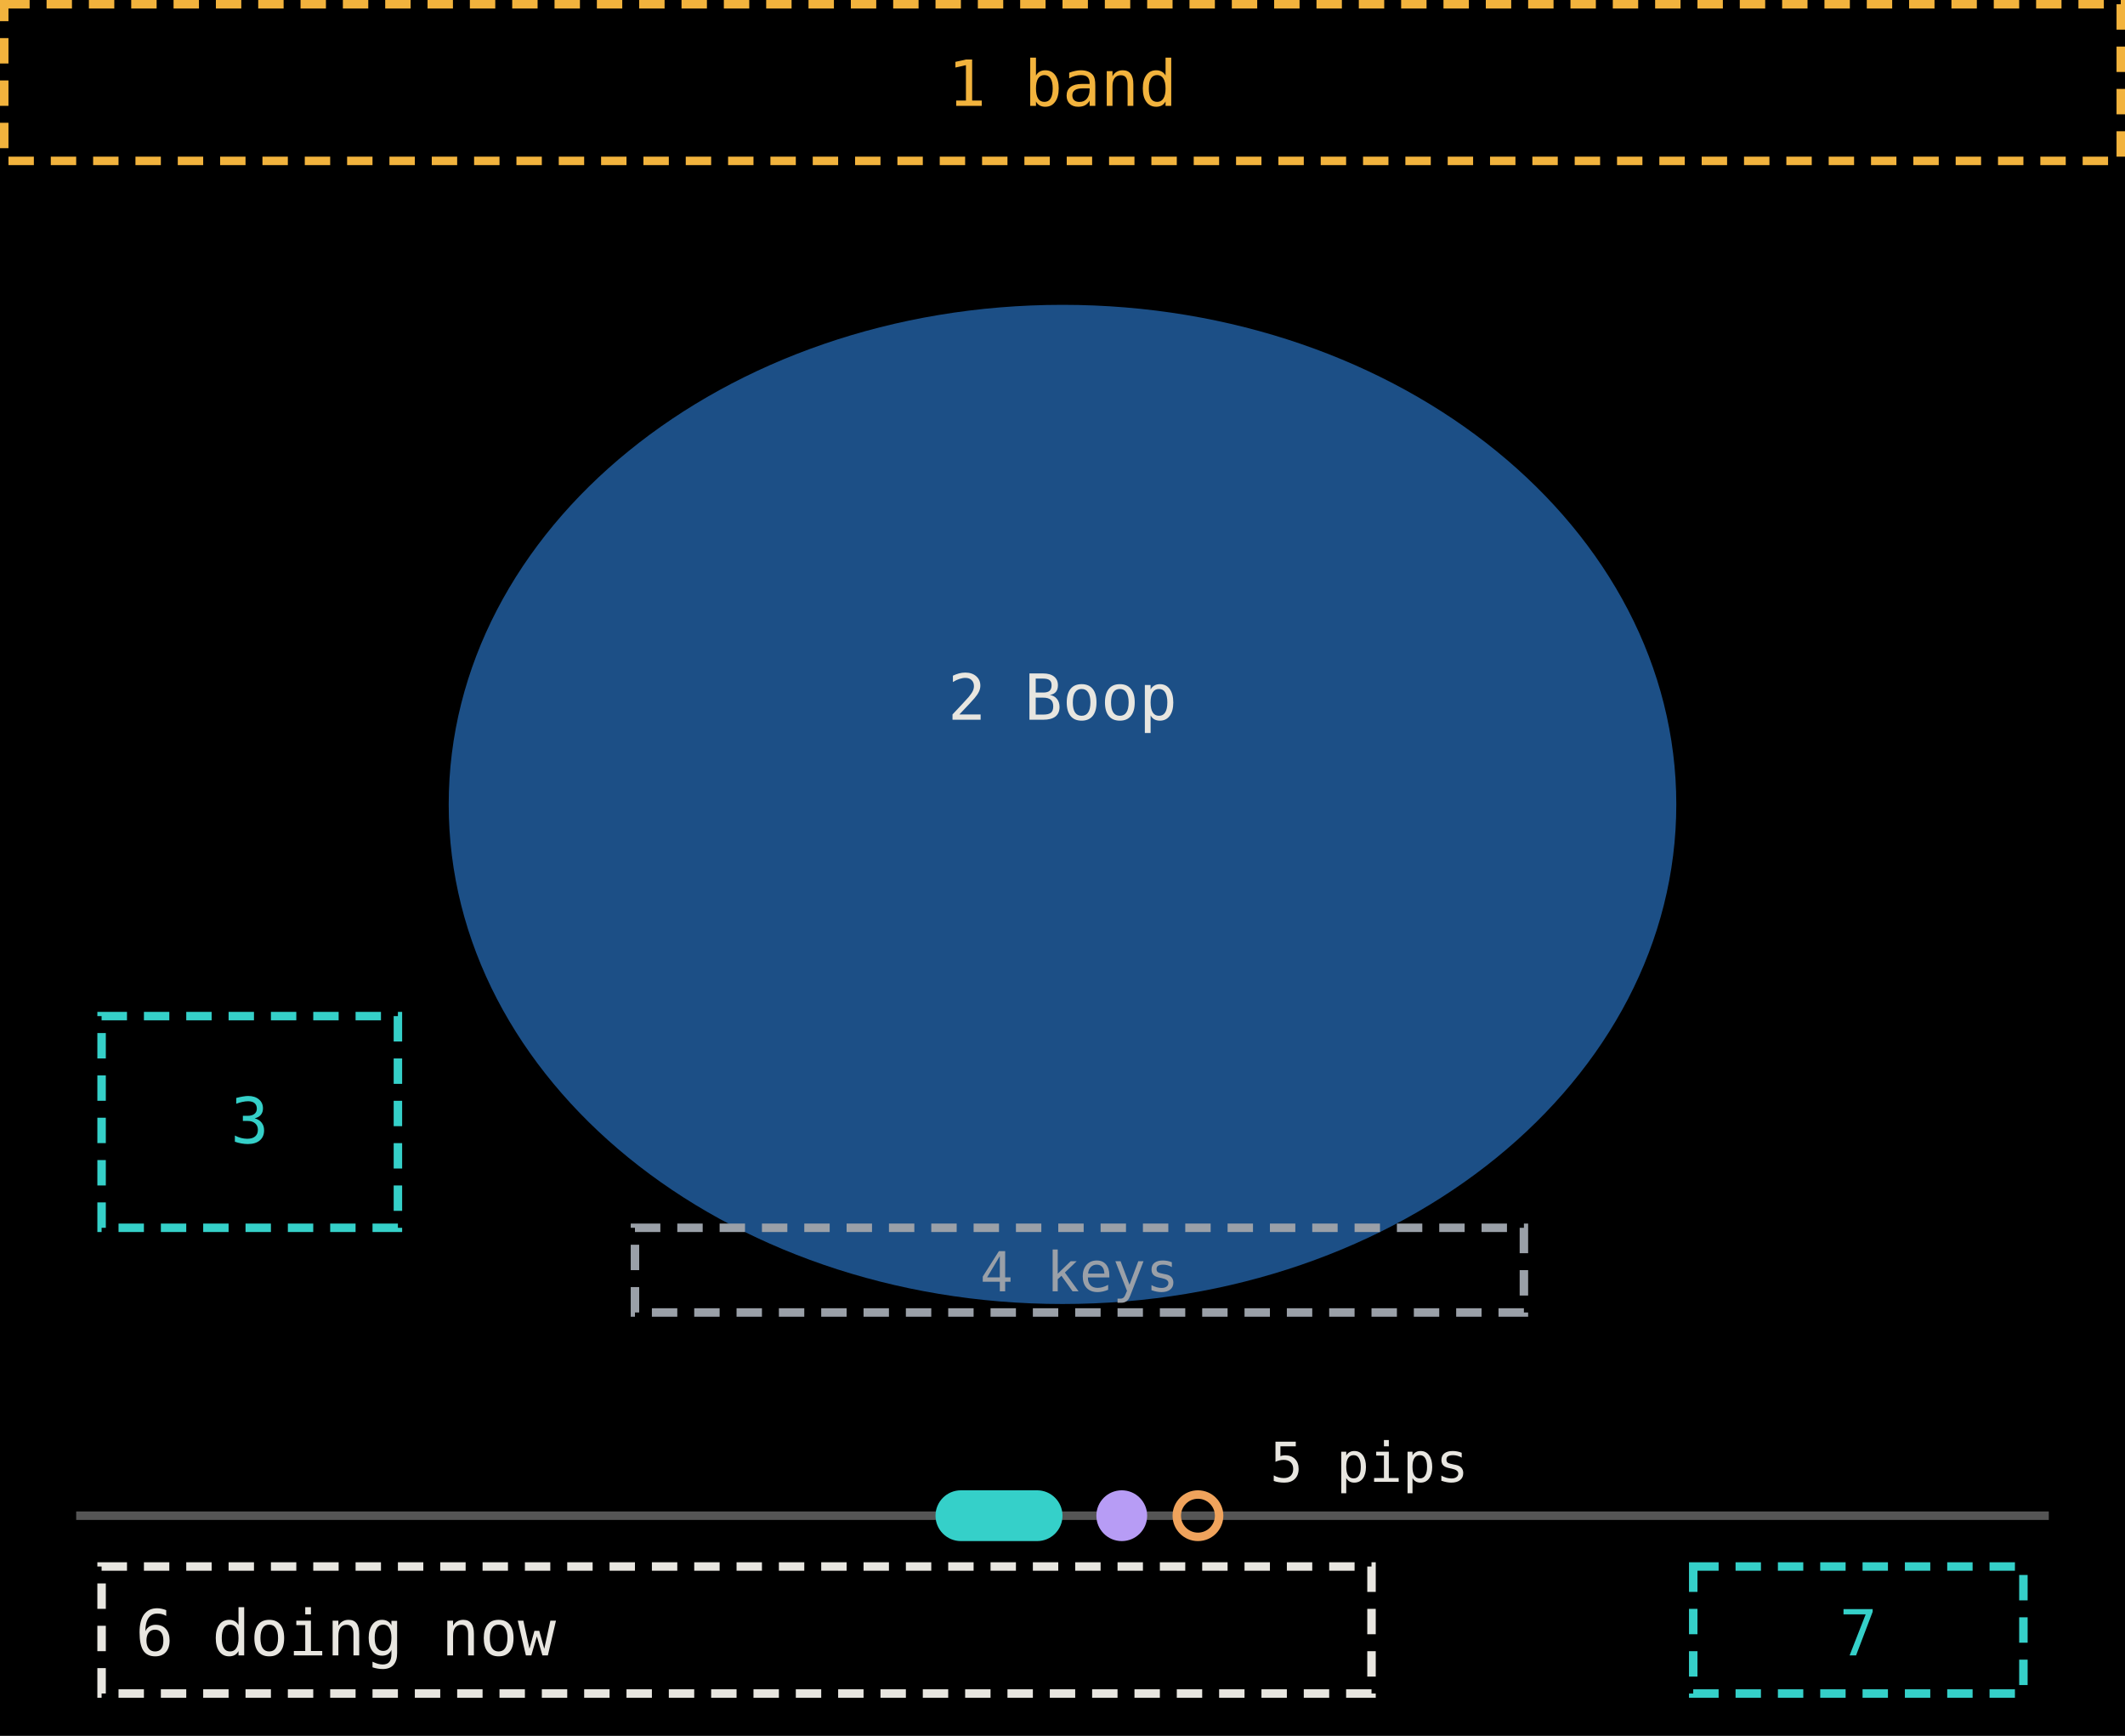
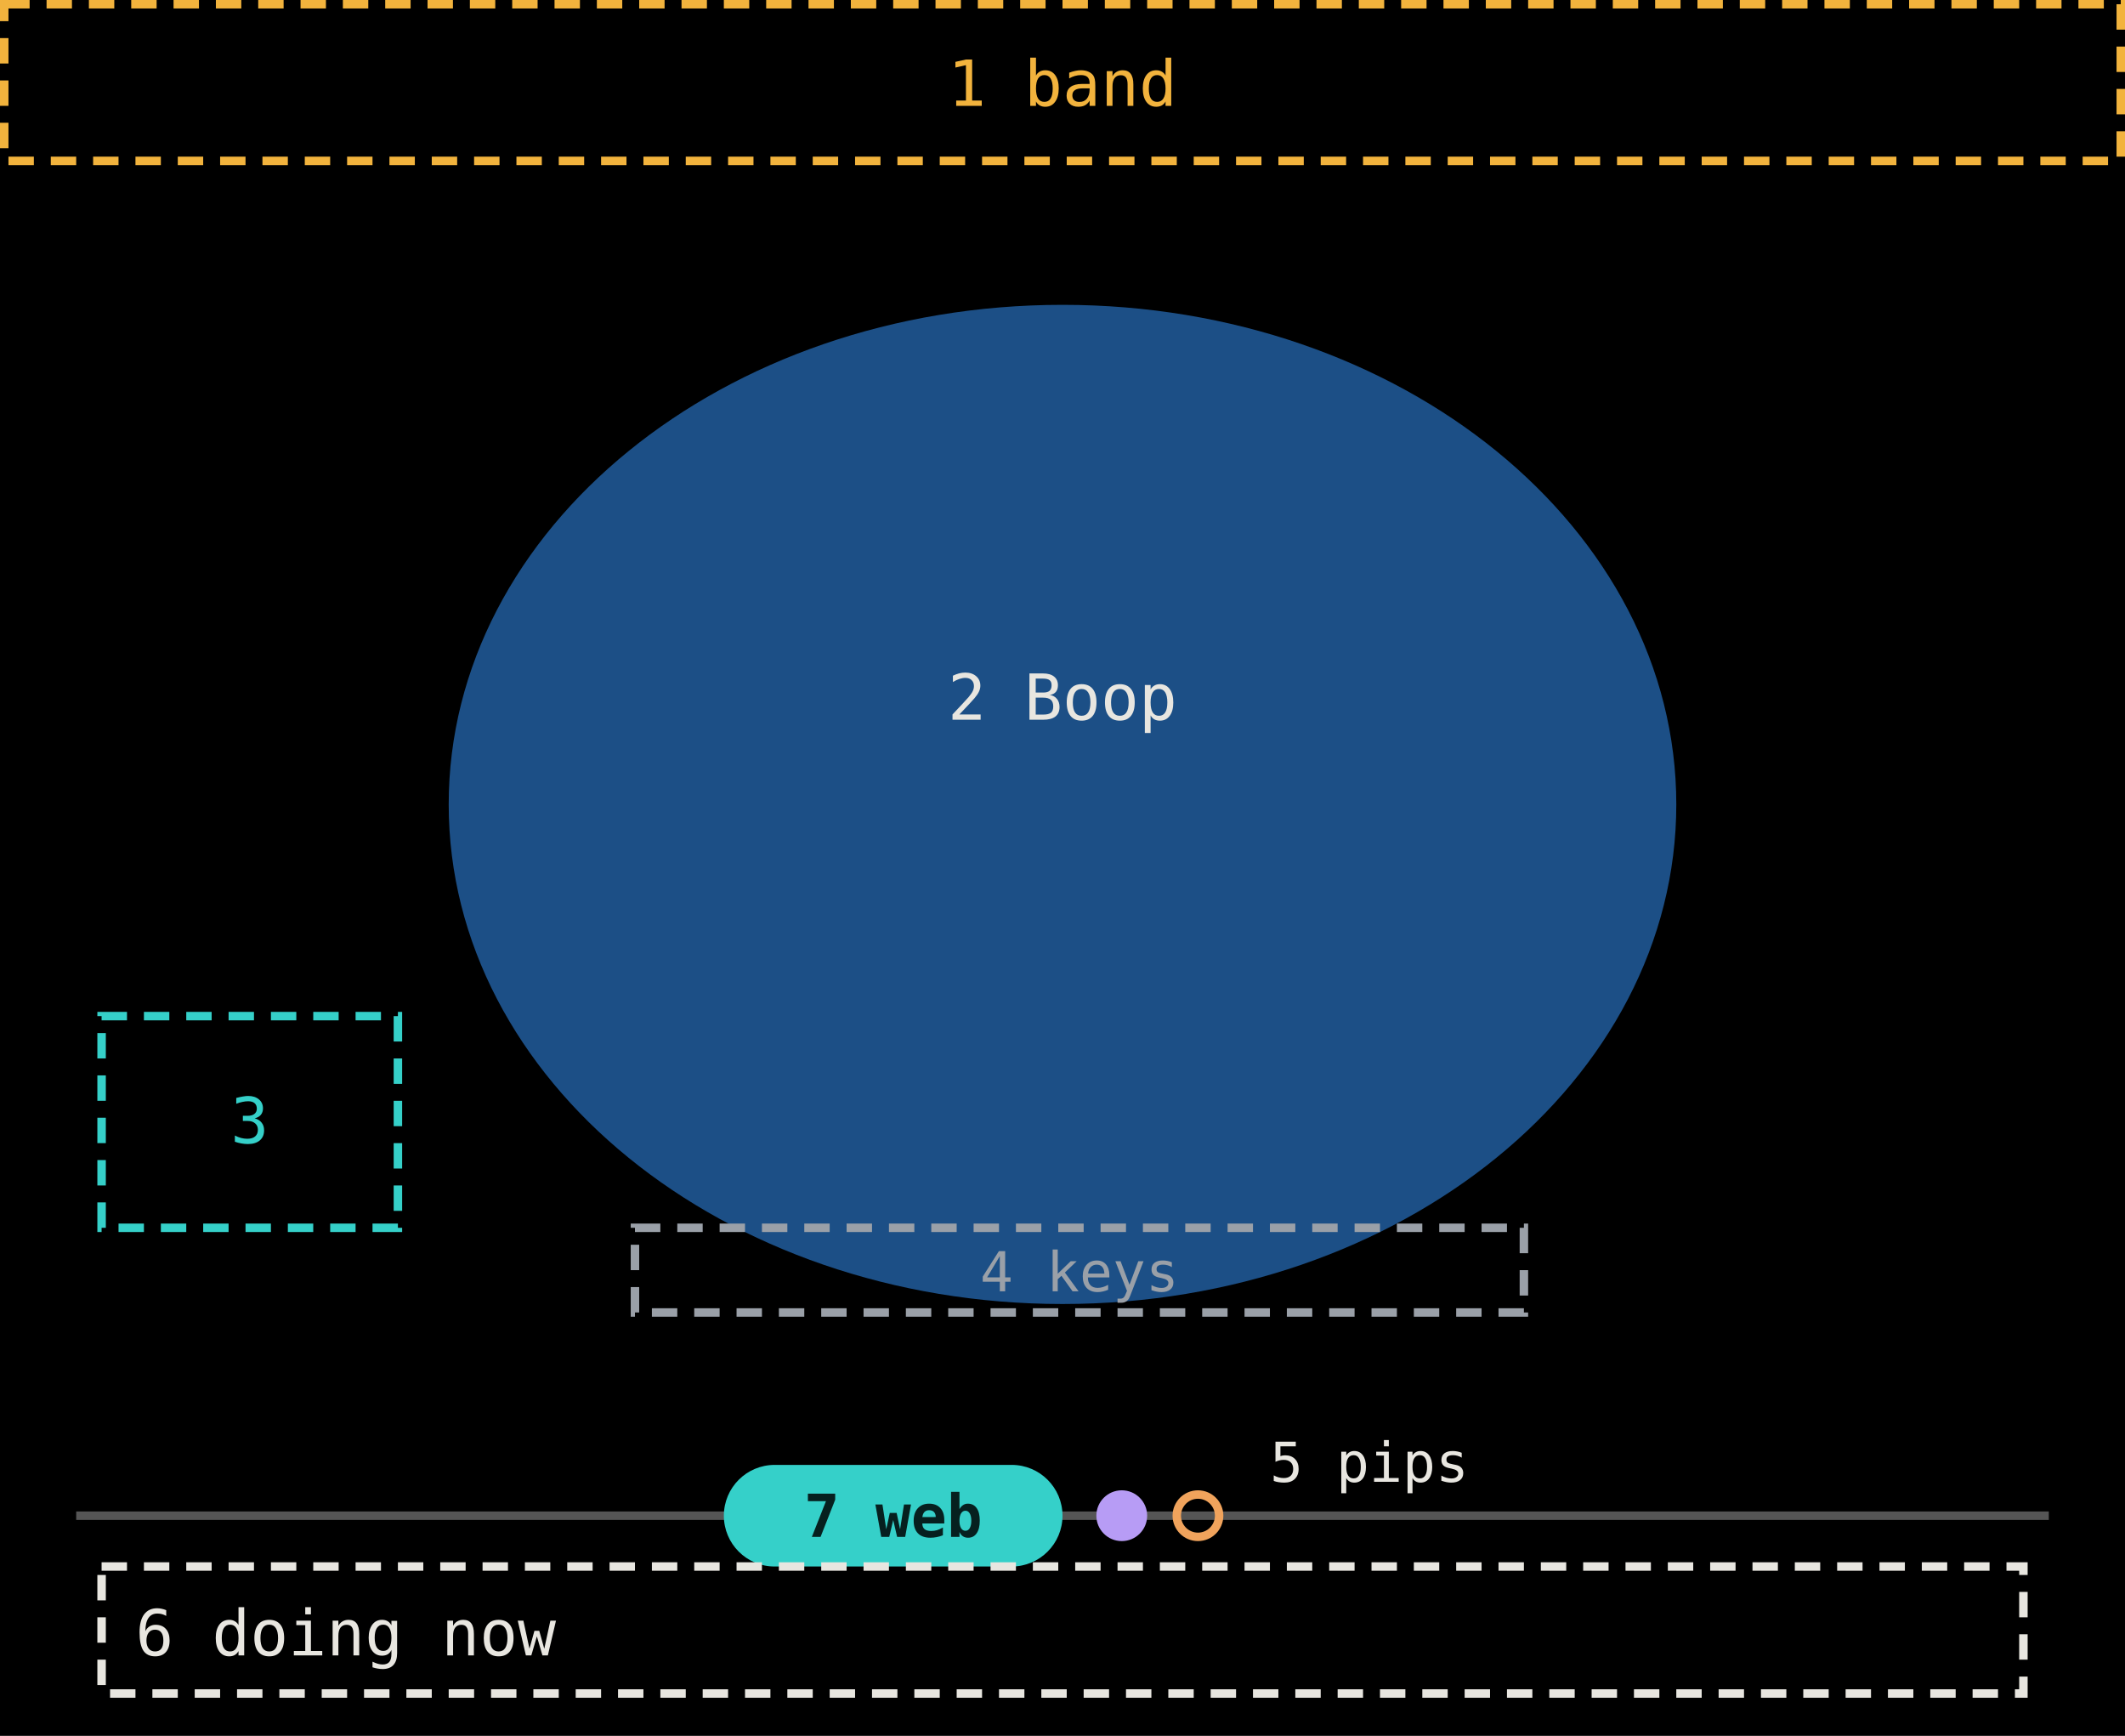
- <svg xmlns="http://www.w3.org/2000/svg" width="502" height="410" viewBox="0 0 502 410" role="img" aria-label="Base layout: band at the top, Boop in the middle, monitor bottom left, keys in the center, the line with pips, and the strip.">
+ <svg xmlns="http://www.w3.org/2000/svg" width="502" height="410" viewBox="0 0 502 410" role="img" aria-label="Base layout: band at the top, Boop in the middle, monitor bottom left, keys in the center, the line with pips, the watched one holding its name, and the strip.">
  <style>.zone{fill:none;stroke-width:2;stroke-dasharray:6 4}</style>
  <rect width="502" height="410" fill="#000" />
  <rect class="zone" x="1" y="1" width="500" height="37" stroke="#f2b33d" />
  <text x="251" y="25" text-anchor="middle" font-size="15" fill="#f2b33d" font-family="monospace">1 band</text>
  <ellipse cx="251" cy="190" rx="145" ry="118" fill="#1c4f86" />
  <text x="251" y="170" text-anchor="middle" font-size="15" fill="#e8e6e0" font-family="monospace">2 Boop</text>
  <rect class="zone" x="24" y="240" width="70" height="50" stroke="#35d0c9" />
  <text x="59" y="270" text-anchor="middle" font-size="15" fill="#35d0c9" font-family="monospace">3</text>
  <rect class="zone" x="150" y="290" width="210" height="20" stroke="#9aa0a8" />
  <text x="255" y="305" text-anchor="middle" font-size="13" fill="#9aa0a8" font-family="monospace">4 keys</text>
  <line x1="18" y1="358" x2="484" y2="358" stroke="#555" stroke-width="2" />
-   <rect x="221" y="352" width="30" height="12" rx="6" fill="#35d0c9" />
+   <rect x="171" y="346" width="80" height="24" rx="12" fill="#35d0c9" />
+   <text x="211" y="363" text-anchor="middle" font-size="14" fill="#06201f" font-family="monospace" font-weight="700">7 web</text>
  <circle cx="265" cy="358" r="6" fill="#b79cf5" />
  <circle cx="283" cy="358" r="5" fill="none" stroke="#f0a35c" stroke-width="2" />
  <text x="300" y="350" font-size="13" fill="#e8e6e0" font-family="monospace">5 pips</text>
-   <rect class="zone" x="24" y="370" width="300" height="30" stroke="#e8e6e0" />
+   <rect class="zone" x="24" y="370" width="454" height="30" stroke="#e8e6e0" />
  <text x="32" y="391" font-size="15" fill="#e8e6e0" font-family="monospace">6 doing now</text>
-   <rect class="zone" x="400" y="370" width="78" height="30" stroke="#35d0c9" />
-   <text x="439" y="391" text-anchor="middle" font-size="15" fill="#35d0c9" font-family="monospace">7</text>
</svg>
